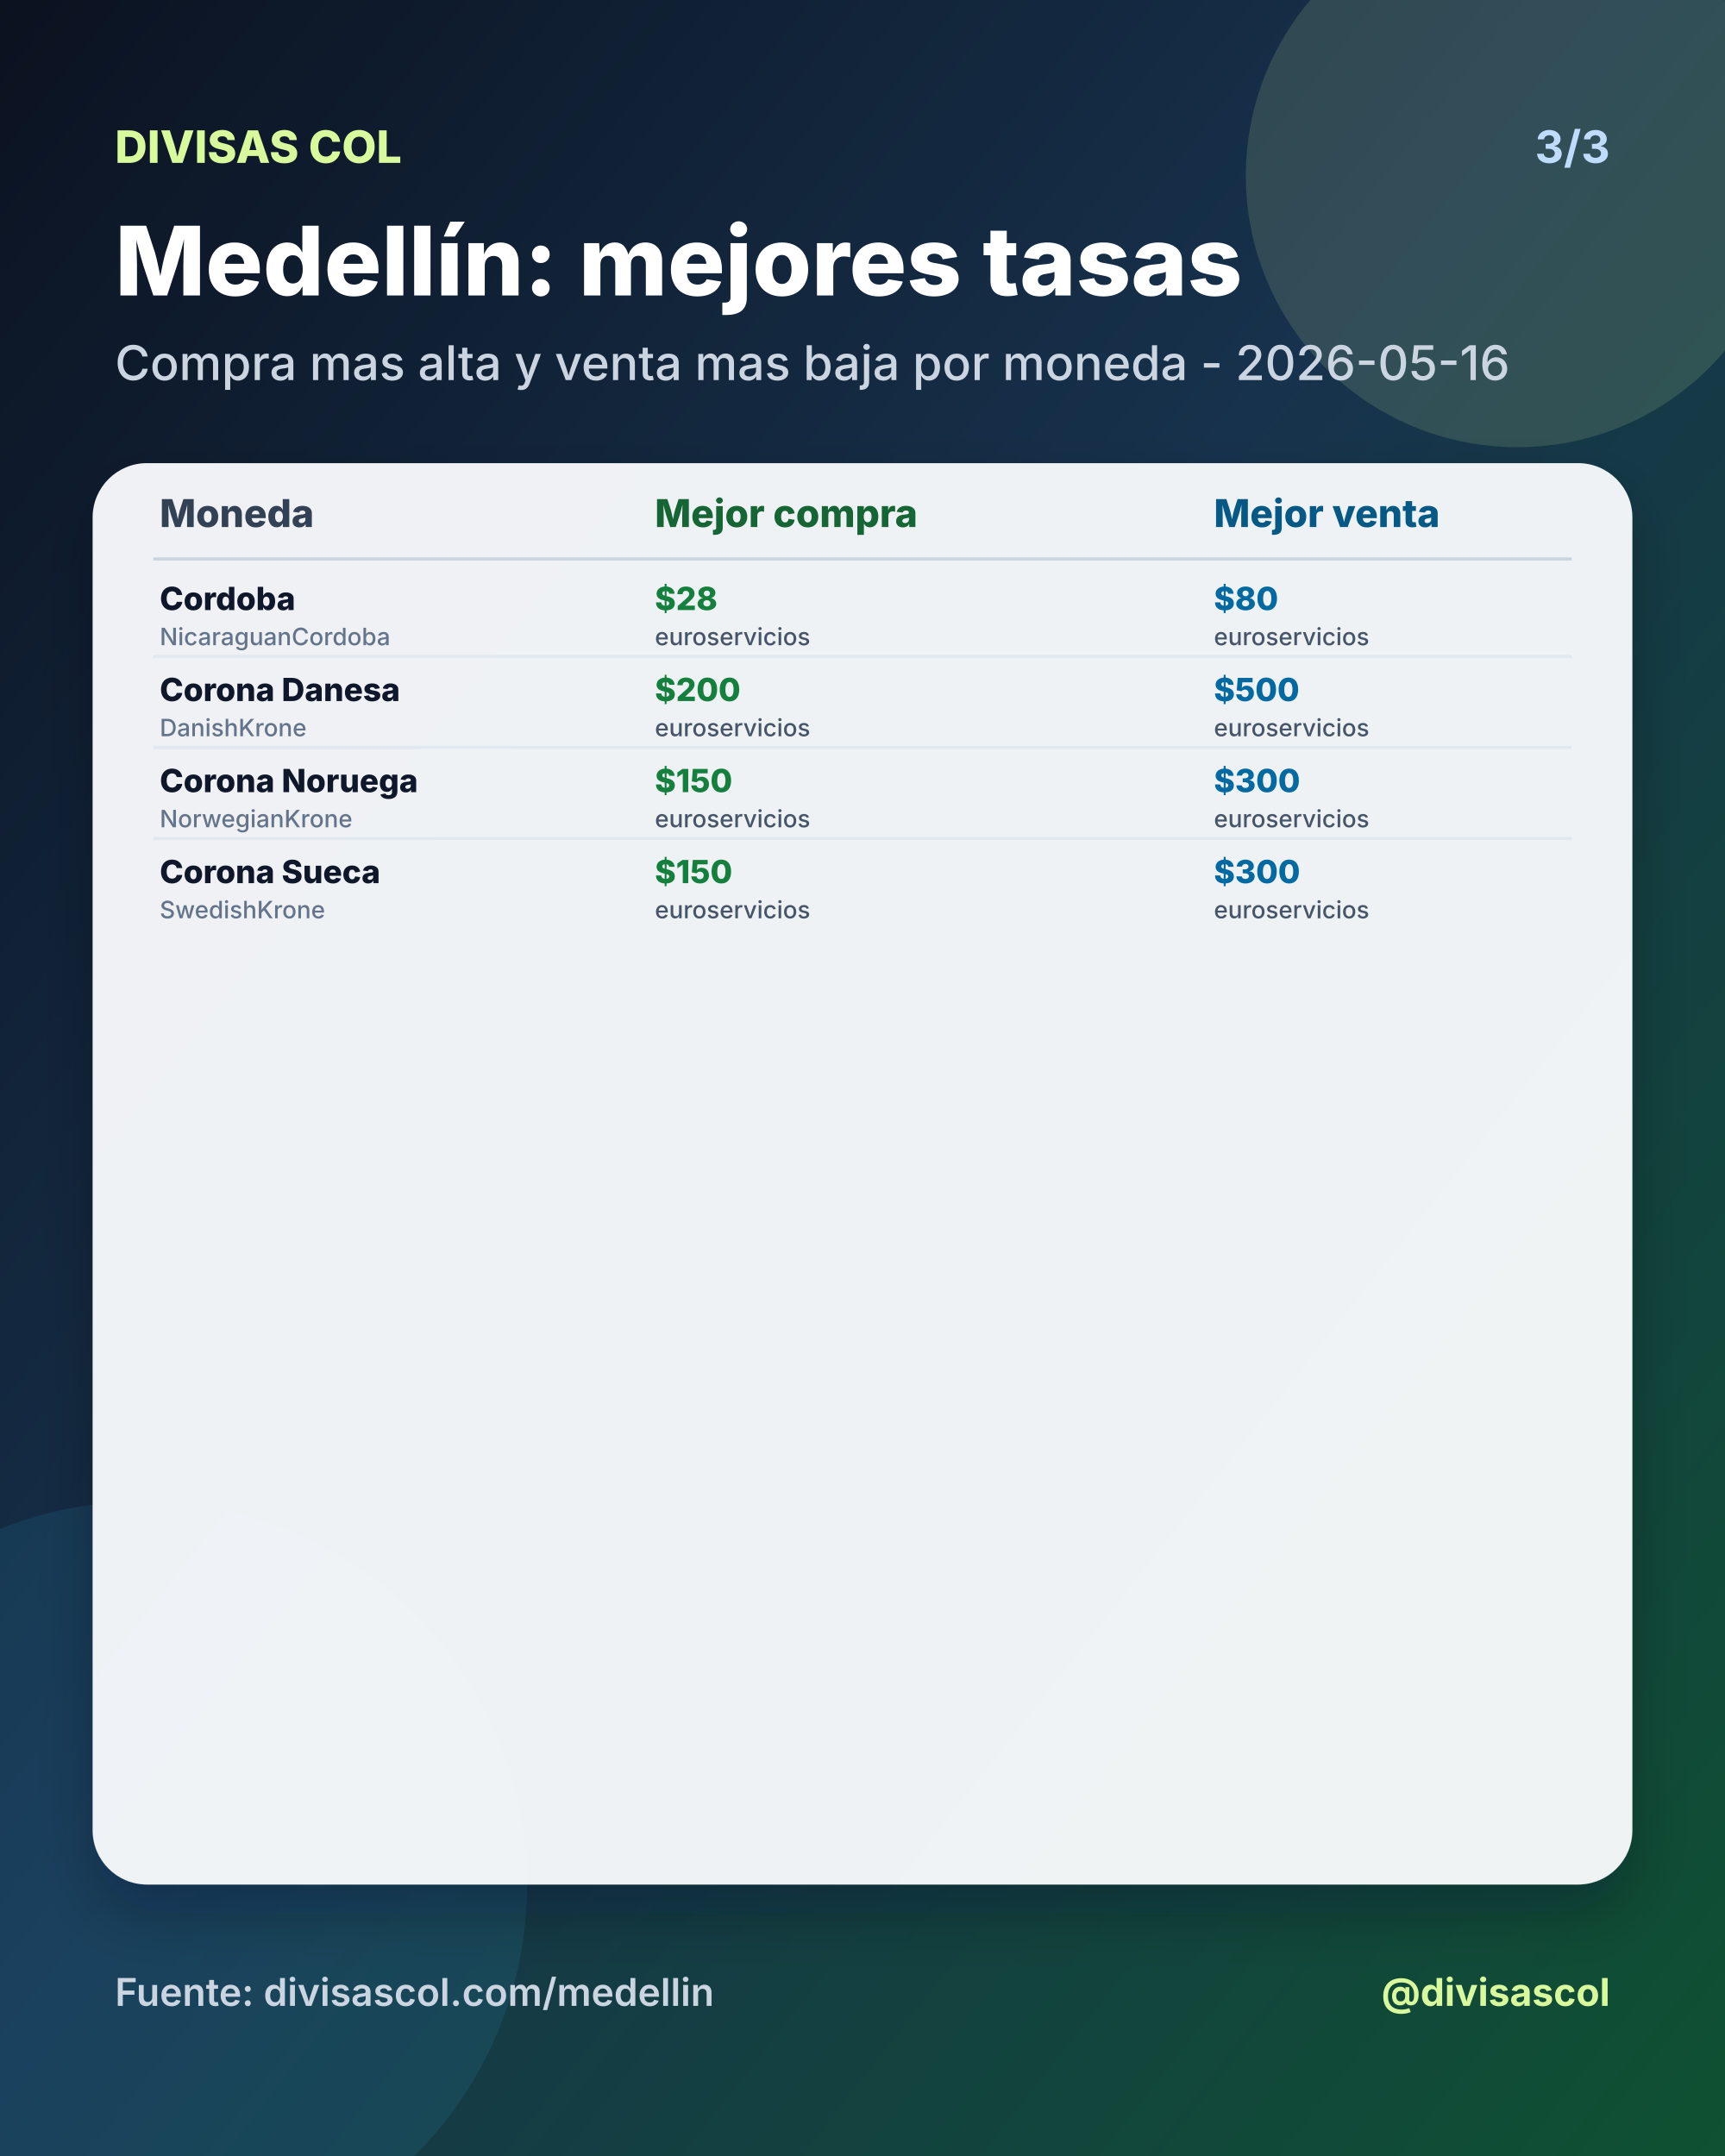
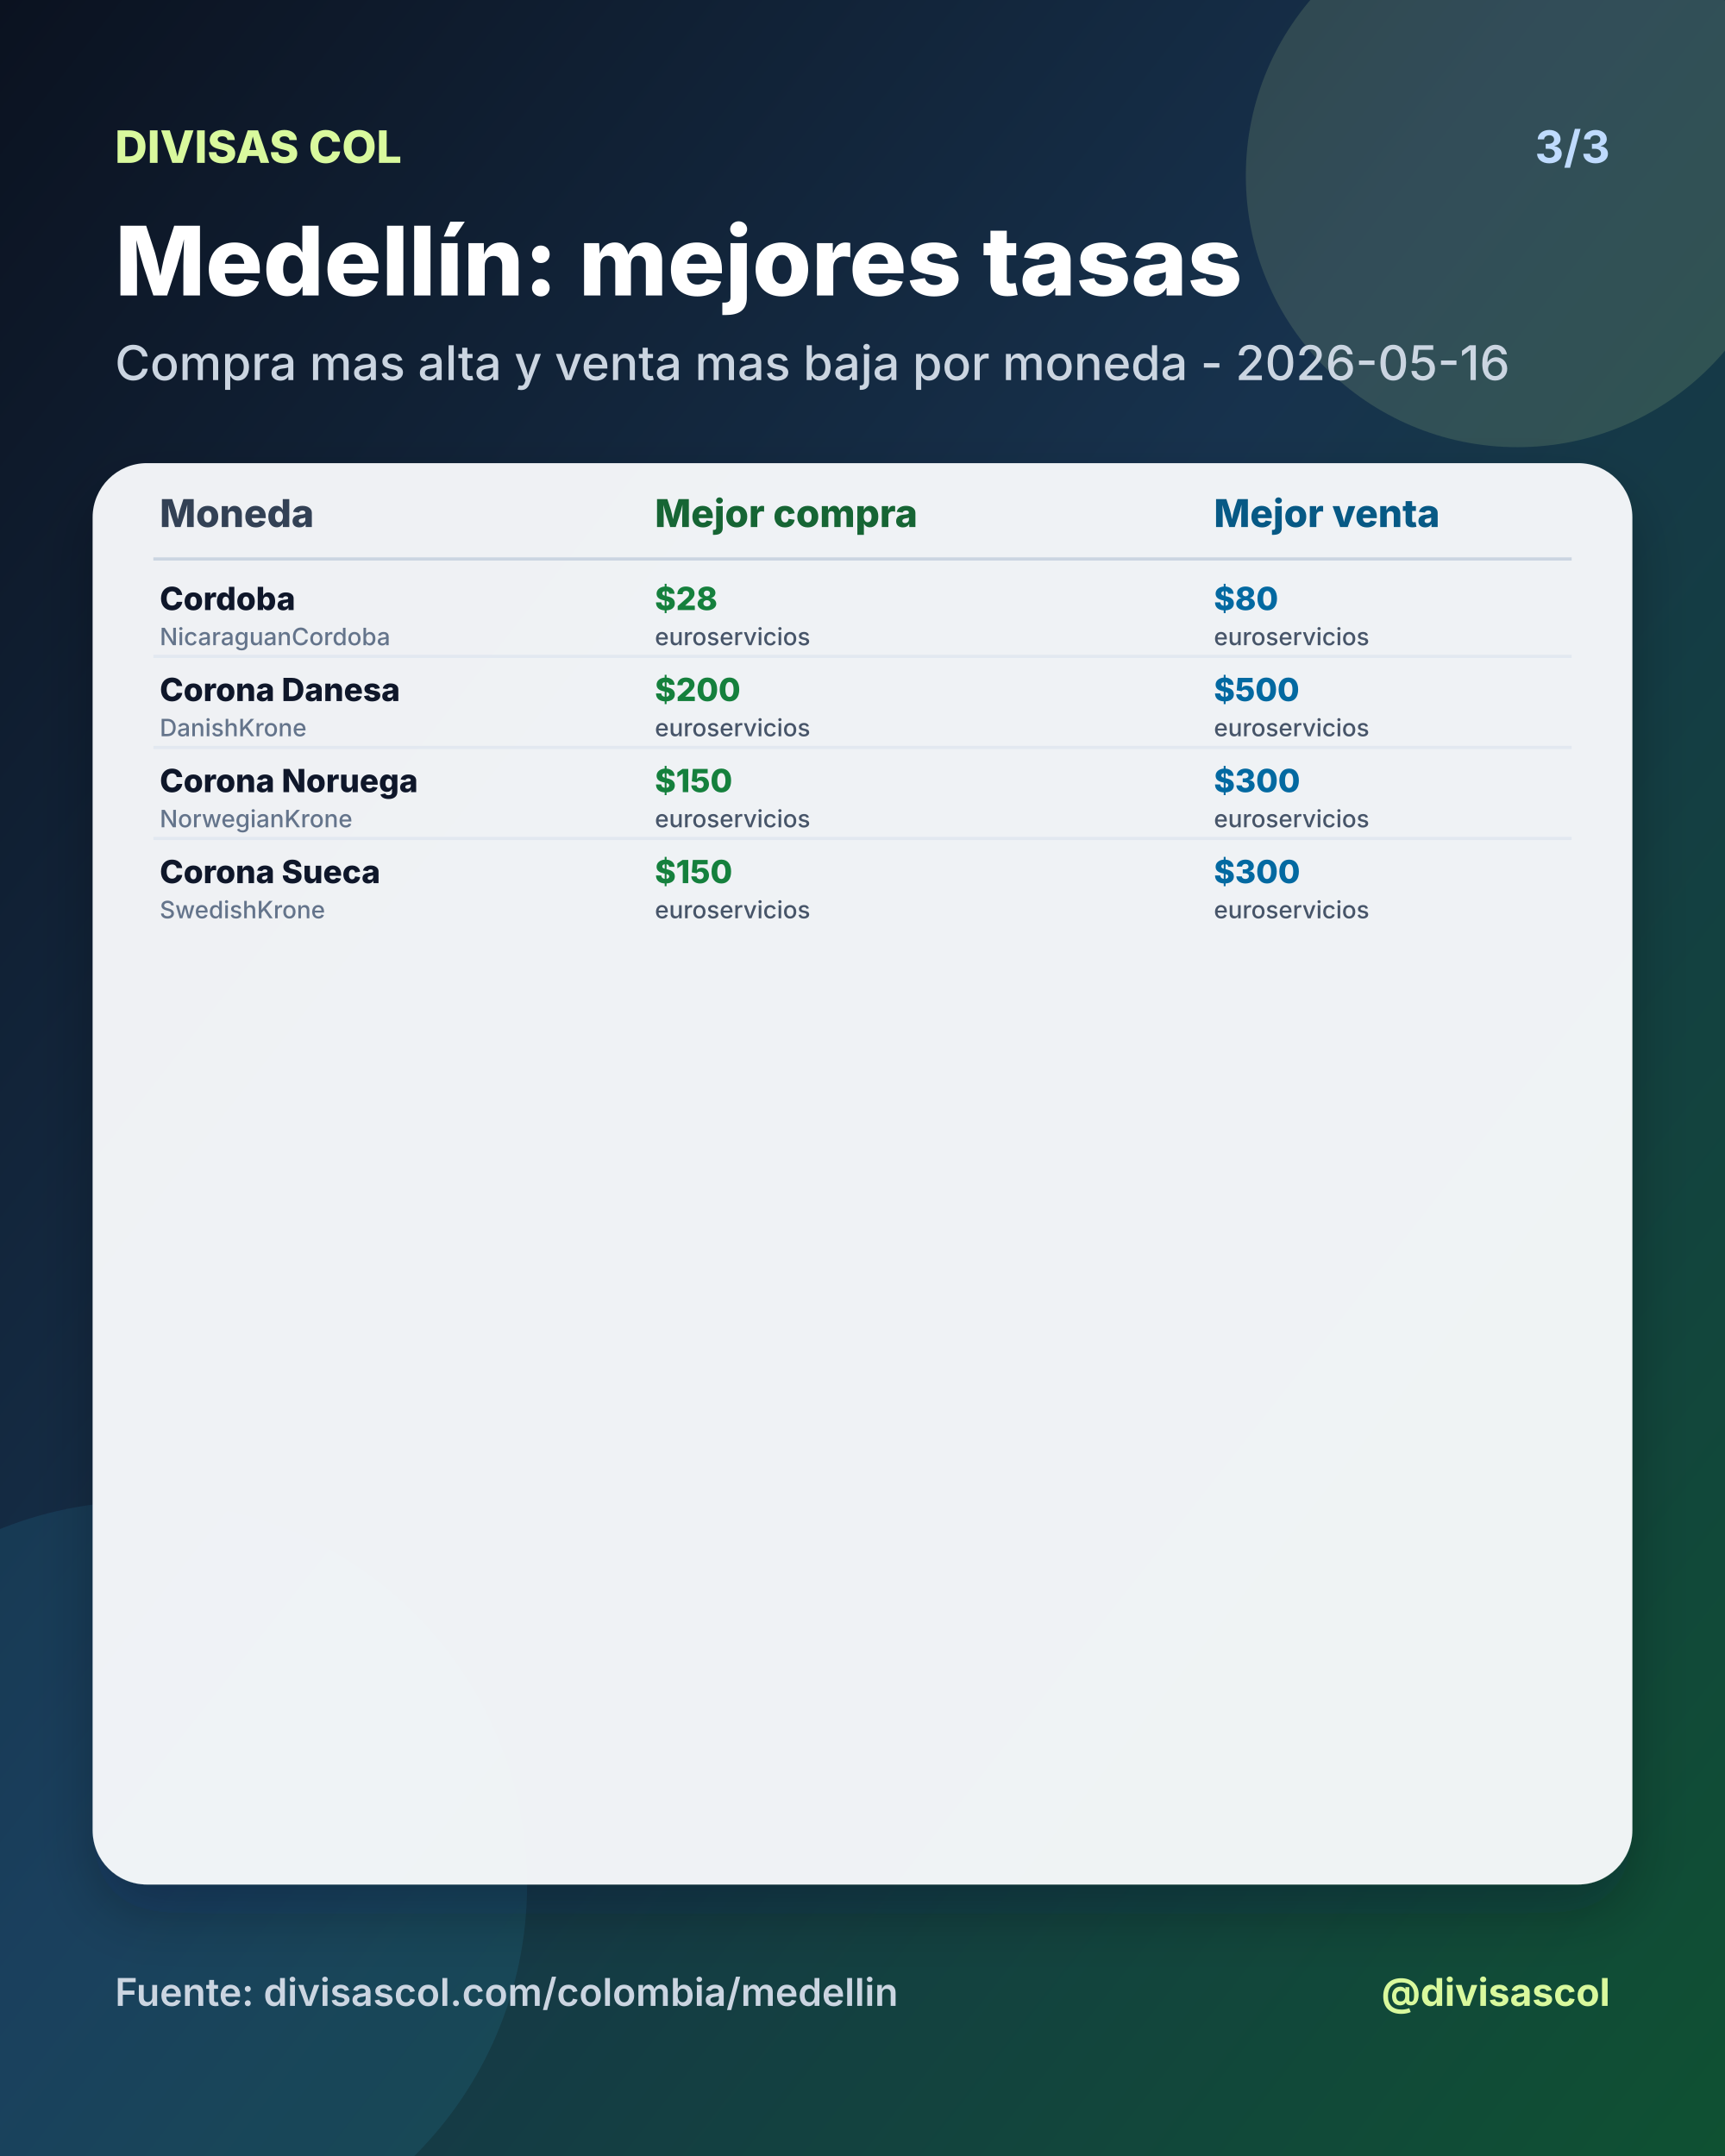
<svg xmlns="http://www.w3.org/2000/svg" width="1080" height="1350" viewBox="0 0 1080 1350">
  <defs>
    <linearGradient id="bg" x1="0" y1="0" x2="1" y2="1">
      <stop offset="0%" stop-color="#0b1220" />
      <stop offset="46%" stop-color="#17324d" />
      <stop offset="100%" stop-color="#0f5132" />
    </linearGradient>
    <filter id="shadow" x="-20%" y="-20%" width="140%" height="140%">
      <feDropShadow dx="0" dy="18" stdDeviation="18" flood-color="#020617" flood-opacity="0.28" />
    </filter>
  </defs>
  <rect width="1080" height="1350" fill="url(#bg)" />
  <circle cx="950" cy="110" r="170" fill="#d9f99d" opacity="0.14" />
  <circle cx="90" cy="1180" r="240" fill="#38bdf8" opacity="0.10" />
  <text x="72" y="102" fill="#d9f99d" font-size="28" font-family="Inter, Arial, sans-serif" font-weight="800" text-anchor="start">DIVISAS COL</text>
  <text x="1008" y="102" fill="#bfdbfe" font-size="28" font-family="Inter, Arial, sans-serif" font-weight="700" text-anchor="end">3/3</text>
  <text x="72" y="185" fill="#ffffff" font-size="60" font-family="Inter, Arial, sans-serif" font-weight="800" text-anchor="start">Medellín: mejores tasas</text>
  <text x="72" y="238" fill="#cbd5e1" font-size="30" font-family="Inter, Arial, sans-serif" font-weight="500" text-anchor="start">Compra mas alta y venta mas baja por moneda - 2026-05-16</text>
  <rect x="58" y="290" width="964" height="890" rx="34" fill="#f8fafc" opacity="0.96" filter="url(#shadow)" />
  <text x="100" y="330" fill="#334155" font-size="24" font-family="Inter, Arial, sans-serif" font-weight="800" text-anchor="start">Moneda</text>
  <text x="410" y="330" fill="#166534" font-size="24" font-family="Inter, Arial, sans-serif" font-weight="800" text-anchor="start">Mejor compra</text>
  <text x="760" y="330" fill="#075985" font-size="24" font-family="Inter, Arial, sans-serif" font-weight="800" text-anchor="start">Mejor venta</text>
  <line x1="96" y1="350" x2="984" y2="350" stroke="#cbd5e1" stroke-width="2" />
  <text x="100" y="382" fill="#0f172a" font-size="20" font-family="Inter, Arial, sans-serif" font-weight="800" text-anchor="start">Cordoba</text>
  <text x="100" y="404" fill="#64748b" font-size="15" font-family="Inter, Arial, sans-serif" font-weight="500" text-anchor="start">NicaraguanCordoba</text>
  <text x="410" y="382" fill="#15803d" font-size="20" font-family="Inter, Arial, sans-serif" font-weight="800" text-anchor="start">$28</text>
  <text x="410" y="404" fill="#475569" font-size="15" font-family="Inter, Arial, sans-serif" font-weight="500" text-anchor="start">euroservicios</text>
  <text x="760" y="382" fill="#0369a1" font-size="20" font-family="Inter, Arial, sans-serif" font-weight="800" text-anchor="start">$80</text>
  <text x="760" y="404" fill="#475569" font-size="15" font-family="Inter, Arial, sans-serif" font-weight="500" text-anchor="start">euroservicios</text>
  <line x1="96" y1="411" x2="984" y2="411" stroke="#e2e8f0" stroke-width="2" />
  <text x="100" y="439" fill="#0f172a" font-size="20" font-family="Inter, Arial, sans-serif" font-weight="800" text-anchor="start">Corona Danesa</text>
  <text x="100" y="461" fill="#64748b" font-size="15" font-family="Inter, Arial, sans-serif" font-weight="500" text-anchor="start">DanishKrone</text>
  <text x="410" y="439" fill="#15803d" font-size="20" font-family="Inter, Arial, sans-serif" font-weight="800" text-anchor="start">$200</text>
  <text x="410" y="461" fill="#475569" font-size="15" font-family="Inter, Arial, sans-serif" font-weight="500" text-anchor="start">euroservicios</text>
  <text x="760" y="439" fill="#0369a1" font-size="20" font-family="Inter, Arial, sans-serif" font-weight="800" text-anchor="start">$500</text>
  <text x="760" y="461" fill="#475569" font-size="15" font-family="Inter, Arial, sans-serif" font-weight="500" text-anchor="start">euroservicios</text>
  <line x1="96" y1="468" x2="984" y2="468" stroke="#e2e8f0" stroke-width="2" />
  <text x="100" y="496" fill="#0f172a" font-size="20" font-family="Inter, Arial, sans-serif" font-weight="800" text-anchor="start">Corona Noruega</text>
  <text x="100" y="518" fill="#64748b" font-size="15" font-family="Inter, Arial, sans-serif" font-weight="500" text-anchor="start">NorwegianKrone</text>
  <text x="410" y="496" fill="#15803d" font-size="20" font-family="Inter, Arial, sans-serif" font-weight="800" text-anchor="start">$150</text>
  <text x="410" y="518" fill="#475569" font-size="15" font-family="Inter, Arial, sans-serif" font-weight="500" text-anchor="start">euroservicios</text>
  <text x="760" y="496" fill="#0369a1" font-size="20" font-family="Inter, Arial, sans-serif" font-weight="800" text-anchor="start">$300</text>
  <text x="760" y="518" fill="#475569" font-size="15" font-family="Inter, Arial, sans-serif" font-weight="500" text-anchor="start">euroservicios</text>
  <line x1="96" y1="525" x2="984" y2="525" stroke="#e2e8f0" stroke-width="2" />
  <text x="100" y="553" fill="#0f172a" font-size="20" font-family="Inter, Arial, sans-serif" font-weight="800" text-anchor="start">Corona Sueca</text>
  <text x="100" y="575" fill="#64748b" font-size="15" font-family="Inter, Arial, sans-serif" font-weight="500" text-anchor="start">SwedishKrone</text>
  <text x="410" y="553" fill="#15803d" font-size="20" font-family="Inter, Arial, sans-serif" font-weight="800" text-anchor="start">$150</text>
  <text x="410" y="575" fill="#475569" font-size="15" font-family="Inter, Arial, sans-serif" font-weight="500" text-anchor="start">euroservicios</text>
  <text x="760" y="553" fill="#0369a1" font-size="20" font-family="Inter, Arial, sans-serif" font-weight="800" text-anchor="start">$300</text>
  <text x="760" y="575" fill="#475569" font-size="15" font-family="Inter, Arial, sans-serif" font-weight="500" text-anchor="start">euroservicios</text>
-   <text x="72" y="1256" fill="#cbd5e1" font-size="24" font-family="Inter, Arial, sans-serif" font-weight="600" text-anchor="start">Fuente: divisascol.com/medellin</text>
+   <text x="72" y="1256" fill="#cbd5e1" font-size="24" font-family="Inter, Arial, sans-serif" font-weight="600" text-anchor="start">Fuente: divisascol.com/colombia/medellin</text>
  <text x="1008" y="1256" fill="#d9f99d" font-size="24" font-family="Inter, Arial, sans-serif" font-weight="700" text-anchor="end">@divisascol</text>
</svg>
